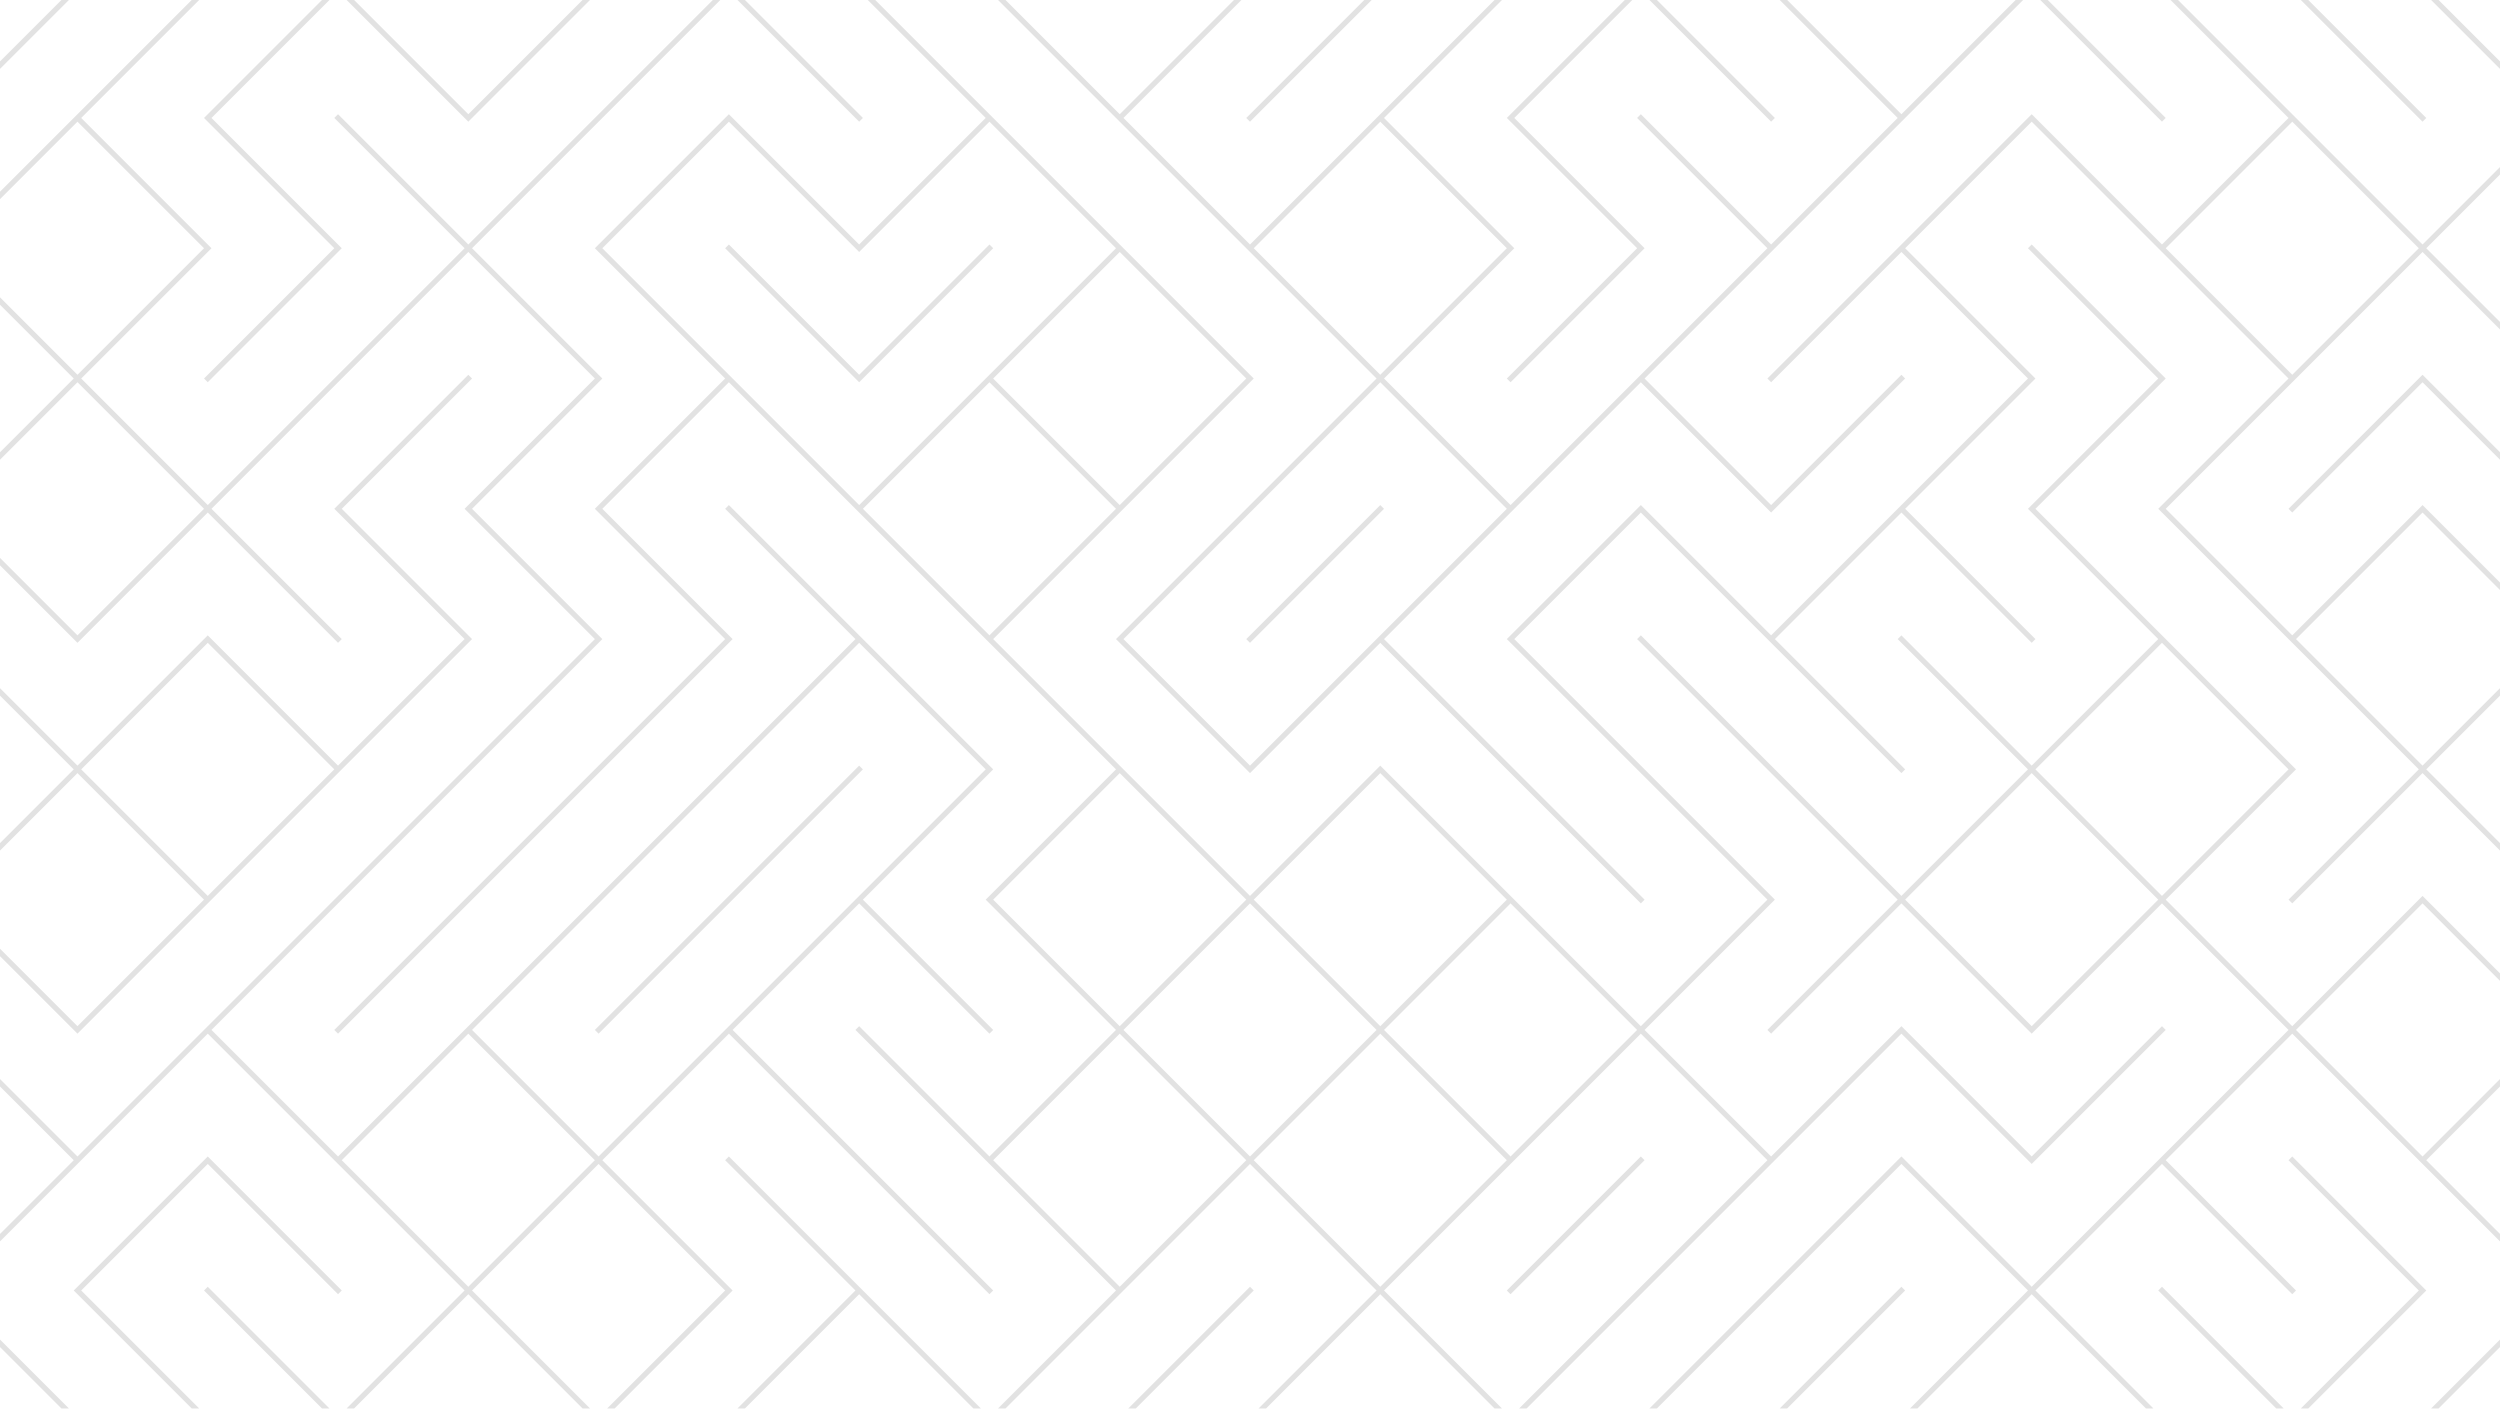
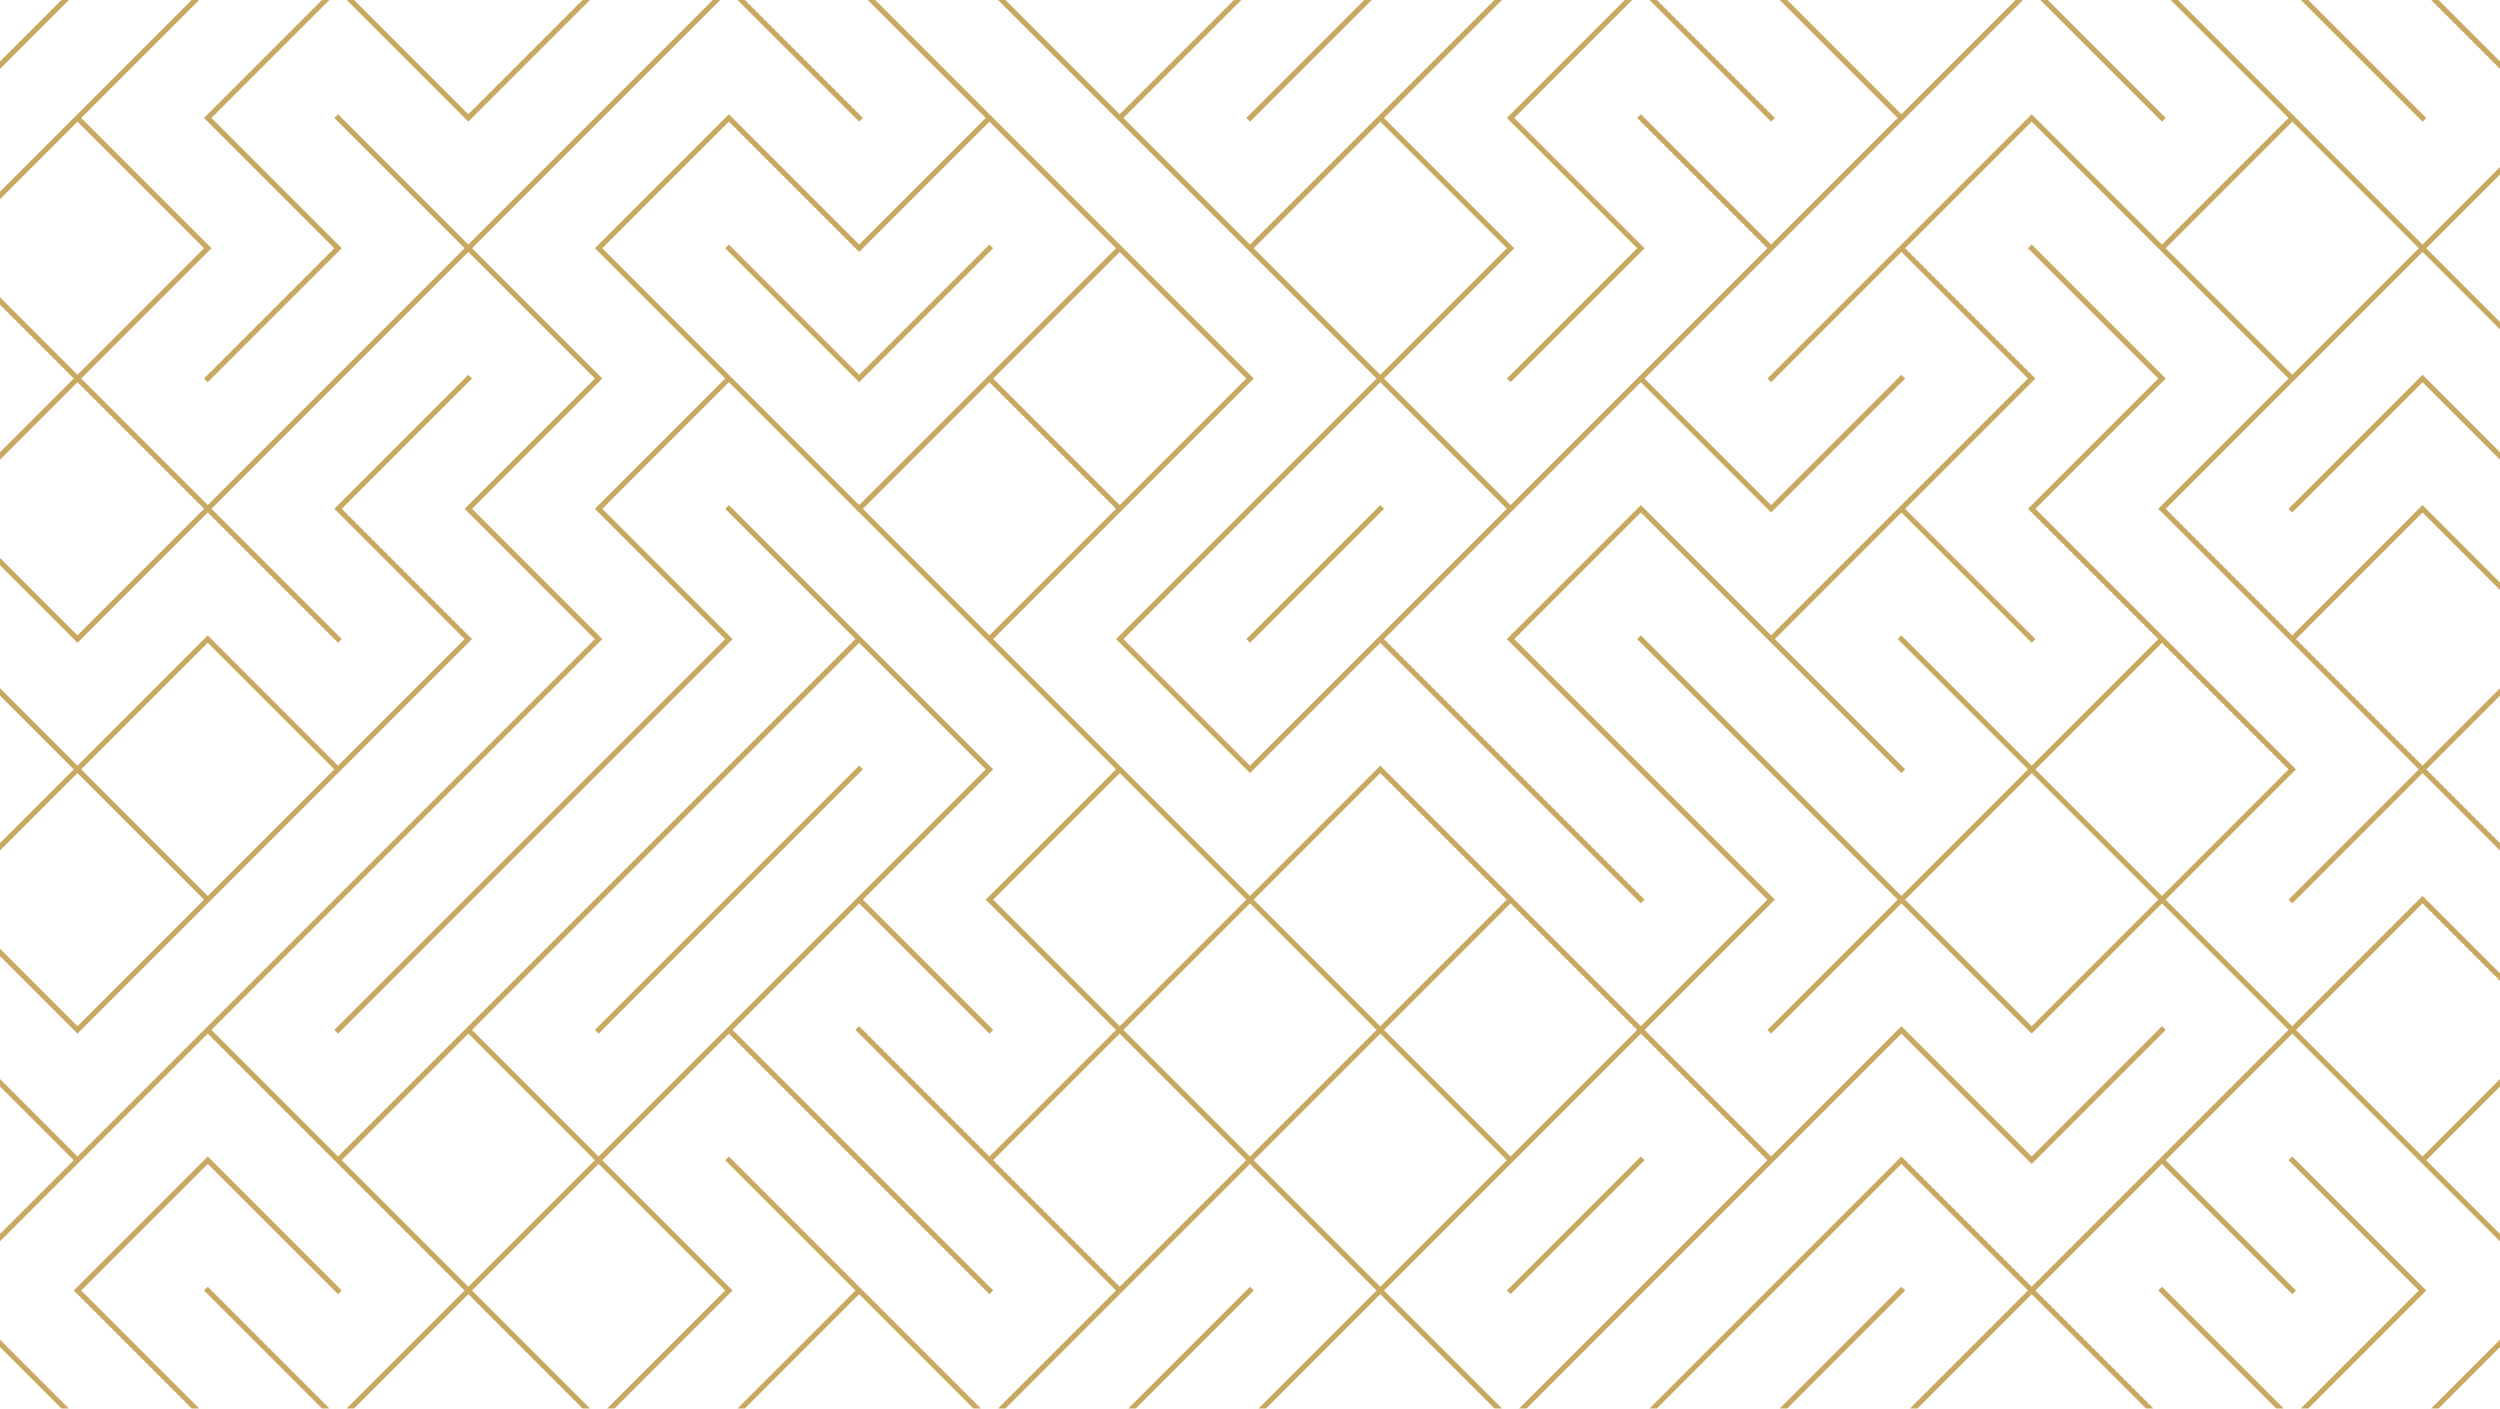
<svg xmlns="http://www.w3.org/2000/svg" xmlns:xlink="http://www.w3.org/1999/xlink" version="1.1" id="Layer_1" x="0px" y="0px" viewBox="0 0 1420 800" style="enable-background:new 0 0 1420 800;" xml:space="preserve">
  <g>
    <defs>
      <rect id="SVGID_1_" width="1420" height="800" />
    </defs>
    <clipPath id="SVGID_00000153670172013228279510000012115021484301188796_">
      <use xlink:href="#SVGID_1_" style="overflow:visible;" />
    </clipPath>
    <g style="clip-path:url(#SVGID_00000153670172013228279510000012115021484301188796_);">
-       <rect x="-46.826" y="28.5" transform="matrix(0.7071 -0.7071 0.7071 0.7071 -19.163 13.7365)" style="fill:#E2E2E2;" width="107.651" height="3" />
-       <rect x="693.174" y="28.5" transform="matrix(0.7071 -0.7071 0.7071 0.7071 197.578 536.9955)" style="fill:#E2E2E2;" width="107.651" height="3" />
-       <rect x="1337.5" y="-23.826" transform="matrix(0.7071 -0.7071 0.7071 0.7071 370.9708 955.6028)" style="fill:#E2E2E2;" width="3" height="107.651" />
-       <polygon style="fill:#E2E2E2;" points="115.879,67 118,69.121 189.879,141 115.879,215 118,217.121 192,143.121 194.121,141     192,138.879 120.121,67 192,-4.879 263.879,67 266,69.121 268.121,67 342.121,-7 340,-9.121 266,64.879 194.121,-7 192,-9.121     189.879,-7 118,64.879   " />
-       <path style="fill:#E2E2E2;" d="M636,69.121L707.879,141l2.121,2.121L781.879,215L710,286.879L707.879,289L636,360.879L633.879,363    l2.121,2.121L707.879,437l2.121,2.121l2.121-2.121L784,365.121L855.879,437l2.121,2.121l74,74l2.121-2.121l-74-74L858,434.879    L786.121,363L858,291.121l2.121-2.121L932,217.121L1003.879,289l2.121,2.121l2.121-2.121l74-74l-2.121-2.121l-74,74L934.121,215    L1006,143.121l2.121-2.121L1080,69.121l2.121-2.121L1154-4.879l74,74l2.121-2.121l-74-74L1154-9.121L1151.879-7L1080,64.879    l-74-74L1003.879-7l74,74L1006,138.879l-74-74L929.879,67l74,74L932,212.879L929.879,215L858,286.879L786.121,215L858,143.121    l2.121-2.121L858,138.879L786.121,67l74-74L858-9.121l-74,74L781.879,67L710,138.879L638.121,67l74-74L710-9.121l-74,74l-74-74    L559.879-7l74,74L636,69.121z M855.879,289L784,360.879L781.879,363L710,434.879L638.121,363L710,291.121l2.121-2.121L784,217.121    L855.879,289z M784,69.121L855.879,141L784,212.879L712.121,141L784,69.121z" />
-       <polygon style="fill:#E2E2E2;" points="855.879,67 858,69.121 929.879,141 855.879,215 858,217.121 932,143.121 934.121,141     932,138.879 860.121,67 932,-4.879 1006,69.121 1008.121,67 934.121,-7 932,-9.121 929.879,-7 858,64.879   " />
-       <path style="fill:#E2E2E2;" d="M1450,69.121l2.121-2.121L1450,64.879l-74-74L1373.879-7l74,74L1376,138.879L1304.121,67    L1302,64.879l-74-74L1225.879-7l74,74L1228,138.879L1156.121,67L1154,64.879L1151.879,67L1080,138.879l-2.121,2.121l-74,74    l2.121,2.121l74-74L1151.879,215L1080,286.879l-2.121,2.121L1006,360.879L934.121,289L932,286.879L929.879,289L858,360.879    L855.879,363l2.121,2.121L929.879,437l2.121,2.121L1003.879,511L932,582.879L860.121,511L858,508.879L786.121,437L784,434.879    L781.879,437L710,508.879L638.121,437L636,434.879L564.121,363L636,291.121l2.121-2.121L710,217.121l2.121-2.121L710,212.879    L638.121,141L636,138.879L564.121,67L562,64.879l-74-74L485.879-7l74,74L488,138.879L416.121,67L414,64.879L411.879,67    L340,138.879L337.879,141l2.121,2.121L411.879,215L340,286.879L337.879,289l2.121,2.121L411.879,363L340,434.879L337.879,437    L266,508.879L263.879,511l-74,74l2.121,2.121l74-74l2.121-2.121L340,439.121l2.121-2.121L414,365.121l2.121-2.121L414,360.879    L342.121,289L414,217.121L485.879,289l2.121,2.121L559.879,363l2.121,2.121L633.879,437L562,508.879L559.879,511l2.121,2.121    L633.879,585L562,656.879l-74-74L485.879,585l74,74l2.121,2.121L633.879,733L562,804.879L490.121,733L488,730.879l-74-74    L411.879,659l74,74l-74,74l2.121,2.121l74-74L559.879,807l2.121,2.121l2.121-2.121L636,735.121l2.121-2.121L710,661.121    L781.879,733l-74,74l2.121,2.121l74-74L855.879,807l2.121,2.121l2.121-2.121L932,735.121l2.121-2.121L1006,661.121l2.121-2.121    L1080,587.121L1151.879,659l2.121,2.121l2.121-2.121l74-74l-2.121-2.121l-74,74L1082.121,585l-2.121-2.121l-2.121,2.121    L1006,656.879L934.121,585L1006,513.121l2.121-2.121l-2.121-2.121L934.121,437L932,434.879L860.121,363L932,291.121L1003.879,363    l2.121,2.121l74,74l2.121-2.121l-74-74L1080,291.121l74,74l2.121-2.121l-74-74L1154,217.121l2.121-2.121l-2.121-2.121    L1082.121,141L1154,69.121L1225.879,141l2.121,2.121L1299.879,215L1228,286.879l-2.121,2.121l2.121,2.121L1299.879,363    l2.121,2.121L1373.879,437l-74,74l2.121,2.121l74-74l74,74l2.121-2.121l-74-74L1450,365.121l2.121-2.121l-2.121-2.121    L1378.121,289l-2.121-2.121l-2.121,2.121L1302,360.879L1230.121,289L1302,217.121l2.121-2.121L1376,143.121l74,74l2.121-2.121    l-74-74L1450,69.121z M707.879,215L636,286.879L564.121,215L636,143.121L707.879,215z M416.121,215L414,212.879L342.121,141    L414,69.121L485.879,141l2.121,2.121l2.121-2.121L562,69.121L633.879,141L562,212.879L559.879,215L488,286.879L416.121,215z     M490.121,289L562,217.121L633.879,289L562,360.879L490.121,289z M929.879,585L858,656.879L786.121,585L858,513.121L929.879,585z     M784,439.121L855.879,511L784,582.879L712.121,511L784,439.121z M781.879,585L710,656.879L638.121,585L710,513.121L781.879,585z     M564.121,511L636,439.121L707.879,511L636,582.879L564.121,511z M636,730.879L564.121,659L636,587.121L707.879,659L636,730.879z     M712.121,659L784,587.121L855.879,659L784,730.879L712.121,659z M1003.879,659L932,730.879L929.879,733L858,804.879L786.121,733    L858,661.121l2.121-2.121L932,587.121L1003.879,659z M1376,291.121L1447.879,363L1376,434.879L1304.121,363L1376,291.121z     M1302,212.879L1230.121,141L1302,69.121L1373.879,141L1302,212.879z" />
-       <polygon style="fill:#E2E2E2;" points="562,138.879 488,212.879 414,138.879 411.879,141 485.879,215 488,217.121 490.121,215     564.121,141   " />
-       <polygon style="fill:#E2E2E2;" points="1376,212.879 1373.879,215 1299.879,289 1302,291.121 1376,217.121 1450,291.121     1452.121,289 1378.121,215   " />
-       <rect x="693.174" y="324.5" transform="matrix(0.7071 -0.7071 0.7071 0.7071 -11.7256 623.692)" style="fill:#E2E2E2;" width="107.651" height="3" />
-       <path style="fill:#E2E2E2;" d="M-32.121,511l2.121,2.121L41.879,585L44,587.121L46.121,585L118,513.121l2.121-2.121L192,439.121    l2.121-2.121L266,365.121l2.121-2.121L266,360.879L194.121,289l74-74L266,212.879l-74,74L189.879,289l2.121,2.121L263.879,363    L192,434.879L120.121,363L118,360.879L115.879,363L44,434.879l-74-74L-32.121,363l74,74L-30,508.879L-32.121,511z M118,365.121    L189.879,437L118,508.879L46.121,437L118,365.121z M44,439.121L115.879,511L44,582.879L-27.879,511L44,439.121z" />
-       <polygon style="fill:#E2E2E2;" points="414,513.121 416.121,511 490.121,437 488,434.879 414,508.879 411.879,511 337.879,585     340,587.121   " />
-       <path style="fill:#E2E2E2;" d="M1452.121,585l-2.121-2.121L1378.121,511l-2.121-2.121l-2.121,2.121L1302,582.879L1230.121,511    L1302,439.121l2.121-2.121l-2.121-2.121L1230.121,363l-2.121-2.121L1156.121,289L1228,217.121l2.121-2.121l-2.121-2.121l-74-74    l-2.121,2.121l74,74L1154,286.879l-2.121,2.121l2.121,2.121L1225.879,363L1154,434.879l-74-74l-2.121,2.121l74,74L1080,508.879    L1008.121,437l-2.121-2.121l-74-74L929.879,363l74,74l2.121,2.121L1077.879,511l-74,74l2.121,2.121l74-74L1151.879,585    l2.121,2.121l2.121-2.121L1228,513.121L1299.879,585L1228,656.879l-2.121,2.121L1154,730.879L1082.121,659l-2.121-2.121    l-2.121,2.121L1006,730.879l-2.121,2.121l-74,74l2.121,2.121l74-74l2.121-2.121L1080,661.121L1151.879,733l-74,74l2.121,2.121    l74-74l74,74l2.121-2.121l-74-74L1228,661.121l74,74l2.121-2.121l-74-74L1302,587.121L1373.879,659l2.121,2.121L1447.879,733    l-74,74l2.121,2.121l74-74l2.121-2.121l-2.121-2.121L1378.121,659L1450,587.121L1452.121,585z M1228,365.121L1299.879,437    L1228,508.879L1156.121,437L1228,365.121z M1154,582.879L1082.121,511L1154,439.121L1225.879,511L1154,582.879z M1376,656.879    L1304.121,585L1376,513.121L1447.879,585L1376,656.879z" />
-       <polygon style="fill:#E2E2E2;" points="118,661.121 192,735.121 194.121,733 120.121,659 118,656.879 115.879,659 44,730.879     41.879,733 44,735.121 118,809.121 120.121,807 46.121,733   " />
-       <rect x="841.174" y="694.5" transform="matrix(0.7071 -0.7071 0.7071 0.7071 -230.0069 836.7142)" style="fill:#E2E2E2;" width="107.651" height="3" />
-       <path style="fill:#E2E2E2;" d="M416.121,733L414,730.879L342.121,659L414,587.121L485.879,659l2.121,2.121l74,74l2.121-2.121    l-74-74L488,656.879L416.121,585L488,513.121l74,74l2.121-2.121l-74-74L562,439.121l2.121-2.121L562,434.879L490.121,363    L488,360.879l-74-74L411.879,289l74,74L414,434.879L411.879,437L340,508.879L337.879,511L266,582.879L263.879,585L192,656.879    L120.121,585L192,513.121l2.121-2.121L266,439.121l2.121-2.121L340,365.121l2.121-2.121L340,360.879L268.121,289L340,217.121    l2.121-2.121L340,212.879L268.121,141L340,69.121L342.121,67L414-4.879l74,74L490.121,67l-74-74L414-9.121L411.879-7L340,64.879    L337.879,67L266,138.879l-74-74L189.879,67l74,74L192,212.879L189.879,215L118,286.879L46.121,215L118,143.121l2.121-2.121    L118,138.879L46.121,67l74-74L118-9.121l-74,74L41.879,67L-30,138.879L-32.121,141l2.121,2.121L41.879,215L-30,286.879    L-32.121,289l2.121,2.121L41.879,363L44,365.121L46.121,363L118,291.121l74,74l2.121-2.121l-74-74L192,217.121l2.121-2.121    L266,143.121L337.879,215L266,286.879L263.879,289l2.121,2.121L337.879,363L266,434.879L263.879,437L192,508.879L189.879,511    L118,582.879L115.879,585L44,656.879l-74-74L-32.121,585l74,74L-30,730.879L-32.121,733l2.121,2.121l74,74L46.121,807l-74-74    L44,661.121L46.121,659L118,587.121L189.879,659l2.121,2.121L263.879,733L192,804.879l-74-74L115.879,733l74,74l2.121,2.121    l2.121-2.121L266,735.121L337.879,807l2.121,2.121l2.121-2.121L414,735.121L416.121,733z M-27.879,141L44,69.121L115.879,141    L44,212.879L-27.879,141z M44,360.879L-27.879,289L44,217.121L115.879,289L44,360.879z M340,513.121l2.121-2.121L414,439.121    l2.121-2.121L488,365.121L559.879,437L488,508.879L485.879,511L414,582.879L411.879,585L340,656.879L268.121,585L340,513.121z     M194.121,659L266,587.121L337.879,659L266,730.879L194.121,659z M340,804.879L268.121,733L340,661.121L411.879,733L340,804.879z" />
-       <rect x="619.174" y="768.5" transform="matrix(0.7071 -0.7071 0.7071 0.7071 -347.3551 701.4106)" style="fill:#E2E2E2;" width="107.651" height="3" />
-       <rect x="989.174" y="768.5" transform="matrix(0.7071 -0.7071 0.7071 0.7071 -238.9846 963.0402)" style="fill:#E2E2E2;" width="107.651" height="3" />
-       <polygon style="fill:#E2E2E2;" points="1378.121,733 1376,730.879 1302,656.879 1299.879,659 1373.879,733 1302,804.879     1228,730.879 1225.879,733 1299.879,807 1302,809.121 1304.121,807 1376,735.121   " />
+       <rect x="-46.826" y="28.5" transform="matrix(0.7071 -0.7071 0.7071 0.7071 -19.163 13.7365)" style="fill:#C9A961;" width="107.651" height="3" />
+       <rect x="693.174" y="28.5" transform="matrix(0.7071 -0.7071 0.7071 0.7071 197.578 536.9955)" style="fill:#C9A961;" width="107.651" height="3" />
+       <rect x="1337.5" y="-23.826" transform="matrix(0.7071 -0.7071 0.7071 0.7071 370.9708 955.6028)" style="fill:#C9A961;" width="3" height="107.651" />
+       <polygon style="fill:#C9A961;" points="115.879,67 118,69.121 189.879,141 115.879,215 118,217.121 192,143.121 194.121,141     192,138.879 120.121,67 192,-4.879 263.879,67 266,69.121 268.121,67 342.121,-7 340,-9.121 266,64.879 194.121,-7 192,-9.121     189.879,-7 118,64.879   " />
+       <path style="fill:#C9A961;" d="M636,69.121L707.879,141l2.121,2.121L781.879,215L710,286.879L707.879,289L636,360.879L633.879,363    l2.121,2.121L707.879,437l2.121,2.121l2.121-2.121L784,365.121L855.879,437l2.121,2.121l74,74l2.121-2.121l-74-74L858,434.879    L786.121,363L858,291.121l2.121-2.121L932,217.121L1003.879,289l2.121,2.121l2.121-2.121l74-74l-2.121-2.121l-74,74L934.121,215    L1006,143.121l2.121-2.121L1080,69.121l2.121-2.121L1154-4.879l74,74l2.121-2.121l-74-74L1154-9.121L1151.879-7L1080,64.879    l-74-74L1003.879-7l74,74L1006,138.879l-74-74L929.879,67l74,74L932,212.879L929.879,215L858,286.879L786.121,215L858,143.121    l2.121-2.121L858,138.879L786.121,67l74-74L858-9.121l-74,74L781.879,67L710,138.879L638.121,67l74-74L710-9.121l-74,74l-74-74    L559.879-7l74,74L636,69.121z M855.879,289L784,360.879L781.879,363L710,434.879L638.121,363L710,291.121l2.121-2.121L784,217.121    L855.879,289z M784,69.121L855.879,141L784,212.879L712.121,141L784,69.121z" />
+       <polygon style="fill:#C9A961;" points="855.879,67 858,69.121 929.879,141 855.879,215 858,217.121 932,143.121 934.121,141     932,138.879 860.121,67 932,-4.879 1006,69.121 1008.121,67 934.121,-7 932,-9.121 929.879,-7 858,64.879   " />
+       <path style="fill:#C9A961;" d="M1450,69.121l2.121-2.121L1450,64.879l-74-74L1373.879-7l74,74L1376,138.879L1304.121,67    L1302,64.879l-74-74L1225.879-7l74,74L1228,138.879L1156.121,67L1154,64.879L1151.879,67L1080,138.879l-2.121,2.121l-74,74    l2.121,2.121l74-74L1151.879,215L1080,286.879l-2.121,2.121L1006,360.879L934.121,289L932,286.879L929.879,289L858,360.879    L855.879,363l2.121,2.121L929.879,437l2.121,2.121L1003.879,511L932,582.879L860.121,511L858,508.879L786.121,437L784,434.879    L781.879,437L710,508.879L638.121,437L636,434.879L564.121,363L636,291.121l2.121-2.121L710,217.121l2.121-2.121L710,212.879    L638.121,141L636,138.879L564.121,67L562,64.879l-74-74L485.879-7l74,74L488,138.879L416.121,67L414,64.879L411.879,67    L340,138.879L337.879,141l2.121,2.121L411.879,215L340,286.879L337.879,289l2.121,2.121L411.879,363L340,434.879L337.879,437    L266,508.879L263.879,511l-74,74l2.121,2.121l74-74l2.121-2.121L340,439.121l2.121-2.121L414,365.121l2.121-2.121L414,360.879    L342.121,289L414,217.121L485.879,289l2.121,2.121L559.879,363l2.121,2.121L633.879,437L562,508.879L559.879,511l2.121,2.121    L633.879,585L562,656.879l-74-74L485.879,585l74,74l2.121,2.121L633.879,733L562,804.879L490.121,733L488,730.879l-74-74    L411.879,659l74,74l-74,74l2.121,2.121l74-74L559.879,807l2.121,2.121l2.121-2.121L636,735.121l2.121-2.121L710,661.121    L781.879,733l-74,74l2.121,2.121l74-74L855.879,807l2.121,2.121l2.121-2.121L932,735.121l2.121-2.121L1006,661.121l2.121-2.121    L1080,587.121L1151.879,659l2.121,2.121l2.121-2.121l74-74l-2.121-2.121l-74,74L1082.121,585l-2.121-2.121l-2.121,2.121    L1006,656.879L934.121,585L1006,513.121l2.121-2.121l-2.121-2.121L934.121,437L932,434.879L860.121,363L932,291.121L1003.879,363    l2.121,2.121l74,74l2.121-2.121l-74-74L1080,291.121l74,74l2.121-2.121l-74-74L1154,217.121l2.121-2.121l-2.121-2.121    L1082.121,141L1154,69.121L1225.879,141l2.121,2.121L1299.879,215L1228,286.879l-2.121,2.121l2.121,2.121L1299.879,363    l2.121,2.121L1373.879,437l-74,74l2.121,2.121l74-74l74,74l2.121-2.121l-74-74L1450,365.121l2.121-2.121l-2.121-2.121    L1378.121,289l-2.121-2.121l-2.121,2.121L1302,360.879L1230.121,289L1302,217.121l2.121-2.121L1376,143.121l74,74l2.121-2.121    l-74-74L1450,69.121z M707.879,215L636,286.879L564.121,215L636,143.121L707.879,215z M416.121,215L414,212.879L342.121,141    L414,69.121L485.879,141l2.121,2.121l2.121-2.121L562,69.121L633.879,141L562,212.879L559.879,215L488,286.879L416.121,215z     M490.121,289L562,217.121L633.879,289L562,360.879L490.121,289z M929.879,585L858,656.879L786.121,585L858,513.121L929.879,585z     M784,439.121L855.879,511L784,582.879L712.121,511L784,439.121z M781.879,585L710,656.879L638.121,585L710,513.121L781.879,585z     M564.121,511L636,439.121L707.879,511L636,582.879L564.121,511z M636,730.879L564.121,659L636,587.121L707.879,659L636,730.879z     M712.121,659L784,587.121L855.879,659L784,730.879L712.121,659z M1003.879,659L932,730.879L929.879,733L858,804.879L786.121,733    L858,661.121l2.121-2.121L932,587.121L1003.879,659z M1376,291.121L1447.879,363L1376,434.879L1304.121,363L1376,291.121z     M1302,212.879L1230.121,141L1302,69.121L1373.879,141L1302,212.879z" />
+       <polygon style="fill:#C9A961;" points="562,138.879 488,212.879 414,138.879 411.879,141 485.879,215 488,217.121 490.121,215     564.121,141   " />
+       <polygon style="fill:#C9A961;" points="1376,212.879 1373.879,215 1299.879,289 1302,291.121 1376,217.121 1450,291.121     1452.121,289 1378.121,215   " />
+       <rect x="693.174" y="324.5" transform="matrix(0.7071 -0.7071 0.7071 0.7071 -11.7256 623.692)" style="fill:#C9A961;" width="107.651" height="3" />
+       <path style="fill:#C9A961;" d="M-32.121,511l2.121,2.121L41.879,585L44,587.121L46.121,585L118,513.121l2.121-2.121L192,439.121    l2.121-2.121L266,365.121l2.121-2.121L266,360.879L194.121,289l74-74L266,212.879l-74,74L189.879,289l2.121,2.121L263.879,363    L192,434.879L120.121,363L118,360.879L115.879,363L44,434.879l-74-74L-32.121,363l74,74L-30,508.879L-32.121,511z M118,365.121    L189.879,437L118,508.879L46.121,437L118,365.121z M44,439.121L115.879,511L44,582.879L-27.879,511L44,439.121z" />
+       <polygon style="fill:#C9A961;" points="414,513.121 416.121,511 490.121,437 488,434.879 414,508.879 411.879,511 337.879,585     340,587.121   " />
+       <path style="fill:#C9A961;" d="M1452.121,585l-2.121-2.121L1378.121,511l-2.121-2.121l-2.121,2.121L1302,582.879L1230.121,511    L1302,439.121l2.121-2.121l-2.121-2.121L1230.121,363l-2.121-2.121L1156.121,289L1228,217.121l2.121-2.121l-2.121-2.121l-74-74    l-2.121,2.121l74,74L1154,286.879l-2.121,2.121l2.121,2.121L1225.879,363L1154,434.879l-74-74l-2.121,2.121l74,74L1080,508.879    L1008.121,437l-2.121-2.121l-74-74L929.879,363l74,74l2.121,2.121L1077.879,511l-74,74l2.121,2.121l74-74L1151.879,585    l2.121,2.121l2.121-2.121L1228,513.121L1299.879,585L1228,656.879l-2.121,2.121L1154,730.879L1082.121,659l-2.121-2.121    l-2.121,2.121L1006,730.879l-2.121,2.121l-74,74l2.121,2.121l74-74l2.121-2.121L1080,661.121L1151.879,733l-74,74l2.121,2.121    l74-74l74,74l2.121-2.121l-74-74L1228,661.121l74,74l2.121-2.121l-74-74L1302,587.121L1373.879,659l2.121,2.121L1447.879,733    l-74,74l2.121,2.121l74-74l2.121-2.121l-2.121-2.121L1378.121,659L1450,587.121L1452.121,585z M1228,365.121L1299.879,437    L1228,508.879L1156.121,437L1228,365.121z M1154,582.879L1082.121,511L1154,439.121L1225.879,511L1154,582.879z M1376,656.879    L1304.121,585L1376,513.121L1447.879,585L1376,656.879z" />
+       <polygon style="fill:#C9A961;" points="118,661.121 192,735.121 194.121,733 120.121,659 118,656.879 115.879,659 44,730.879     41.879,733 44,735.121 118,809.121 120.121,807 46.121,733   " />
+       <rect x="841.174" y="694.5" transform="matrix(0.7071 -0.7071 0.7071 0.7071 -230.0069 836.7142)" style="fill:#C9A961;" width="107.651" height="3" />
+       <path style="fill:#C9A961;" d="M416.121,733L414,730.879L342.121,659L414,587.121L485.879,659l2.121,2.121l74,74l2.121-2.121    l-74-74L488,656.879L416.121,585L488,513.121l74,74l2.121-2.121l-74-74L562,439.121l2.121-2.121L562,434.879L490.121,363    L488,360.879l-74-74L411.879,289l74,74L414,434.879L411.879,437L340,508.879L337.879,511L266,582.879L263.879,585L192,656.879    L120.121,585L192,513.121l2.121-2.121L266,439.121l2.121-2.121L340,365.121l2.121-2.121L340,360.879L268.121,289L340,217.121    l2.121-2.121L340,212.879L268.121,141L340,69.121L342.121,67L414-4.879l74,74L490.121,67l-74-74L414-9.121L411.879-7L340,64.879    L337.879,67L266,138.879l-74-74L189.879,67l74,74L192,212.879L189.879,215L118,286.879L46.121,215L118,143.121l2.121-2.121    L118,138.879L46.121,67l74-74L118-9.121l-74,74L41.879,67L-30,138.879L-32.121,141l2.121,2.121L41.879,215L-30,286.879    L-32.121,289l2.121,2.121L41.879,363L44,365.121L46.121,363L118,291.121l74,74l2.121-2.121l-74-74L192,217.121l2.121-2.121    L266,143.121L337.879,215L266,286.879L263.879,289l2.121,2.121L337.879,363L266,434.879L263.879,437L192,508.879L189.879,511    L118,582.879L115.879,585L44,656.879l-74-74L-32.121,585l74,74L-30,730.879L-32.121,733l2.121,2.121l74,74L46.121,807l-74-74    L44,661.121L46.121,659L118,587.121L189.879,659l2.121,2.121L263.879,733L192,804.879l-74-74L115.879,733l74,74l2.121,2.121    l2.121-2.121L266,735.121L337.879,807l2.121,2.121l2.121-2.121L414,735.121L416.121,733z M-27.879,141L44,69.121L115.879,141    L44,212.879L-27.879,141z M44,360.879L-27.879,289L44,217.121L115.879,289L44,360.879z M340,513.121l2.121-2.121L414,439.121    l2.121-2.121L488,365.121L559.879,437L488,508.879L485.879,511L414,582.879L411.879,585L340,656.879L268.121,585L340,513.121z     M194.121,659L266,587.121L337.879,659L266,730.879L194.121,659z M340,804.879L268.121,733L340,661.121L411.879,733L340,804.879z" />
+       <rect x="619.174" y="768.5" transform="matrix(0.7071 -0.7071 0.7071 0.7071 -347.3551 701.4106)" style="fill:#C9A961;" width="107.651" height="3" />
+       <rect x="989.174" y="768.5" transform="matrix(0.7071 -0.7071 0.7071 0.7071 -238.9846 963.0402)" style="fill:#C9A961;" width="107.651" height="3" />
+       <polygon style="fill:#C9A961;" points="1378.121,733 1376,730.879 1302,656.879 1299.879,659 1373.879,733 1302,804.879     1228,730.879 1225.879,733 1299.879,807 1302,809.121 1304.121,807 1376,735.121   " />
    </g>
  </g>
</svg>
